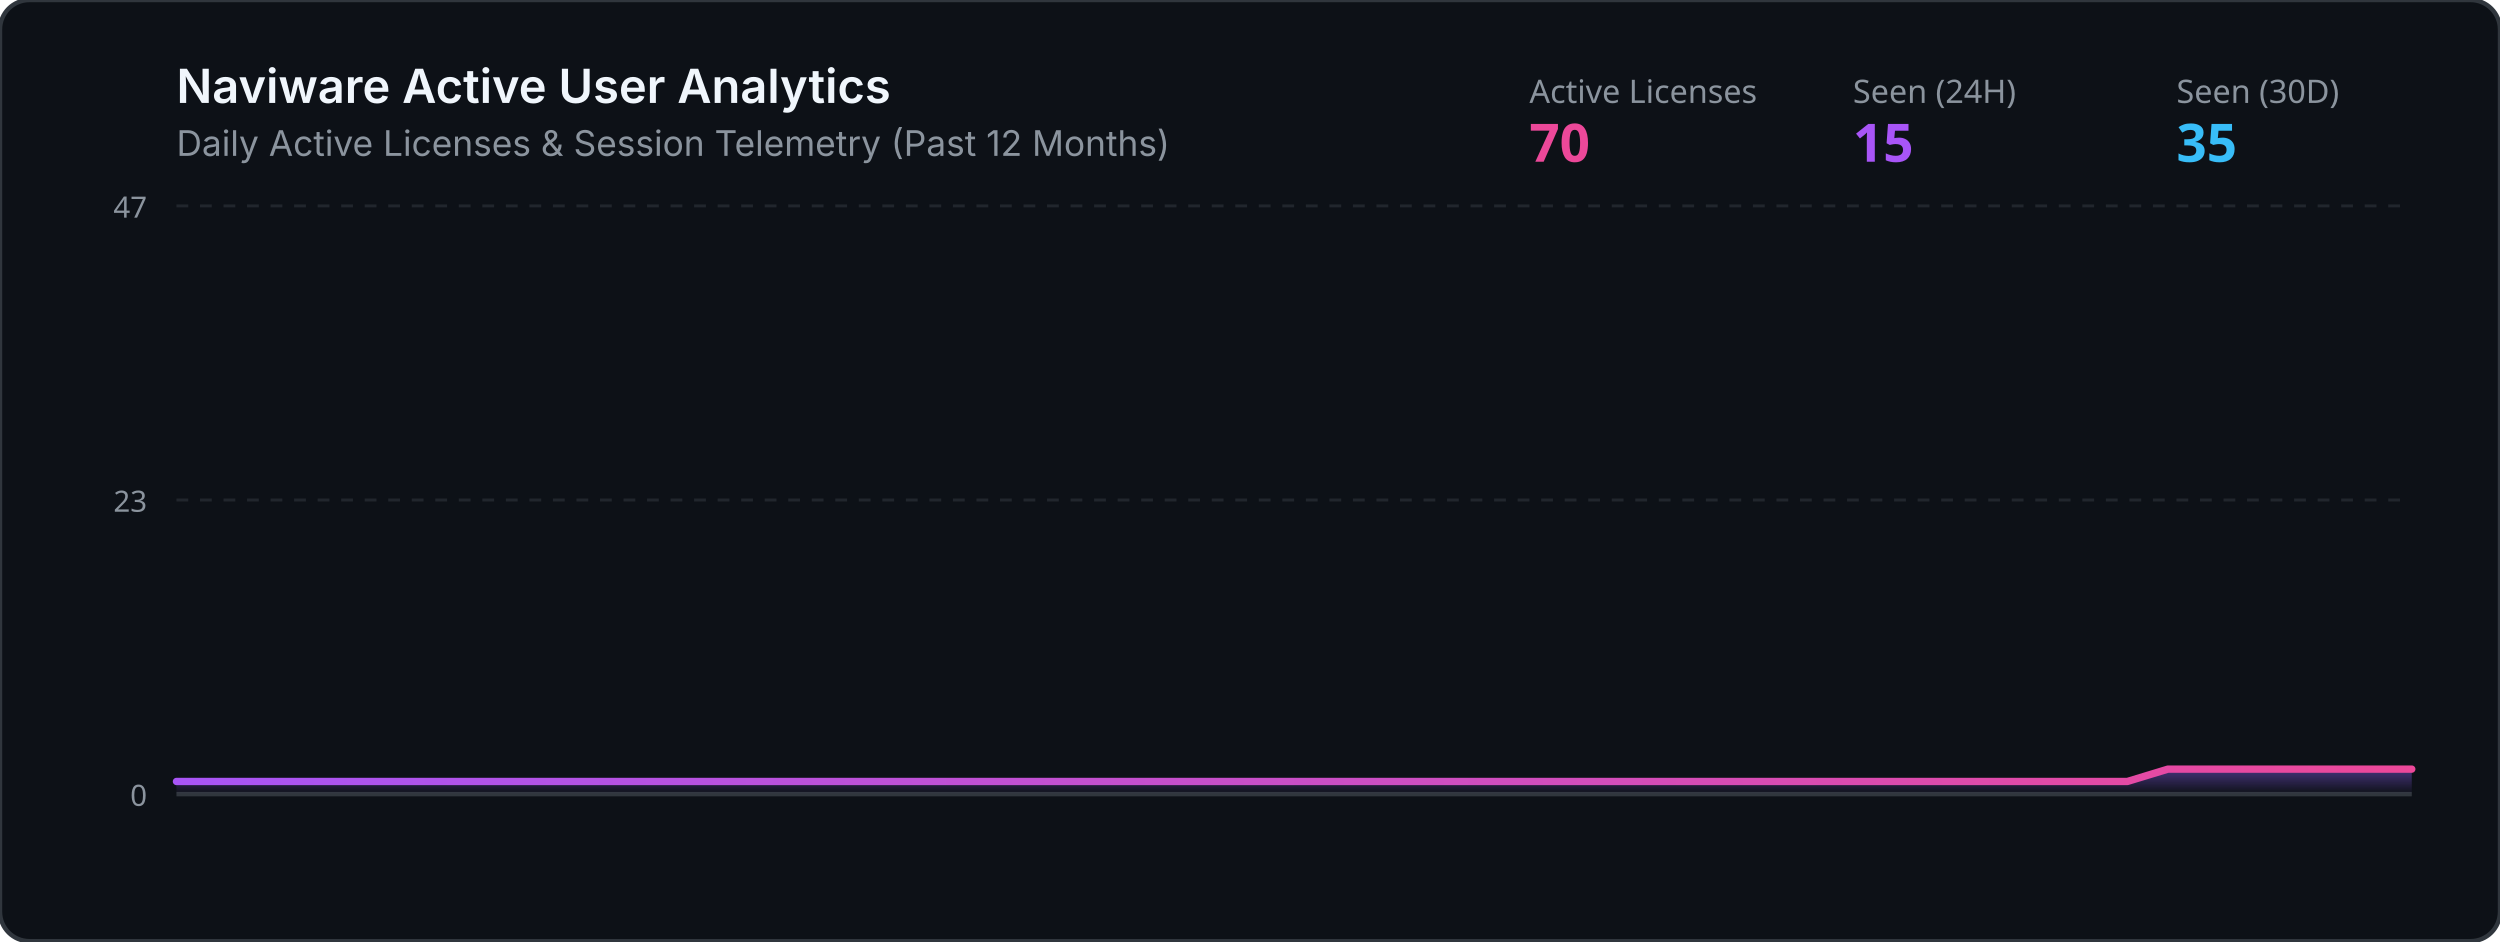
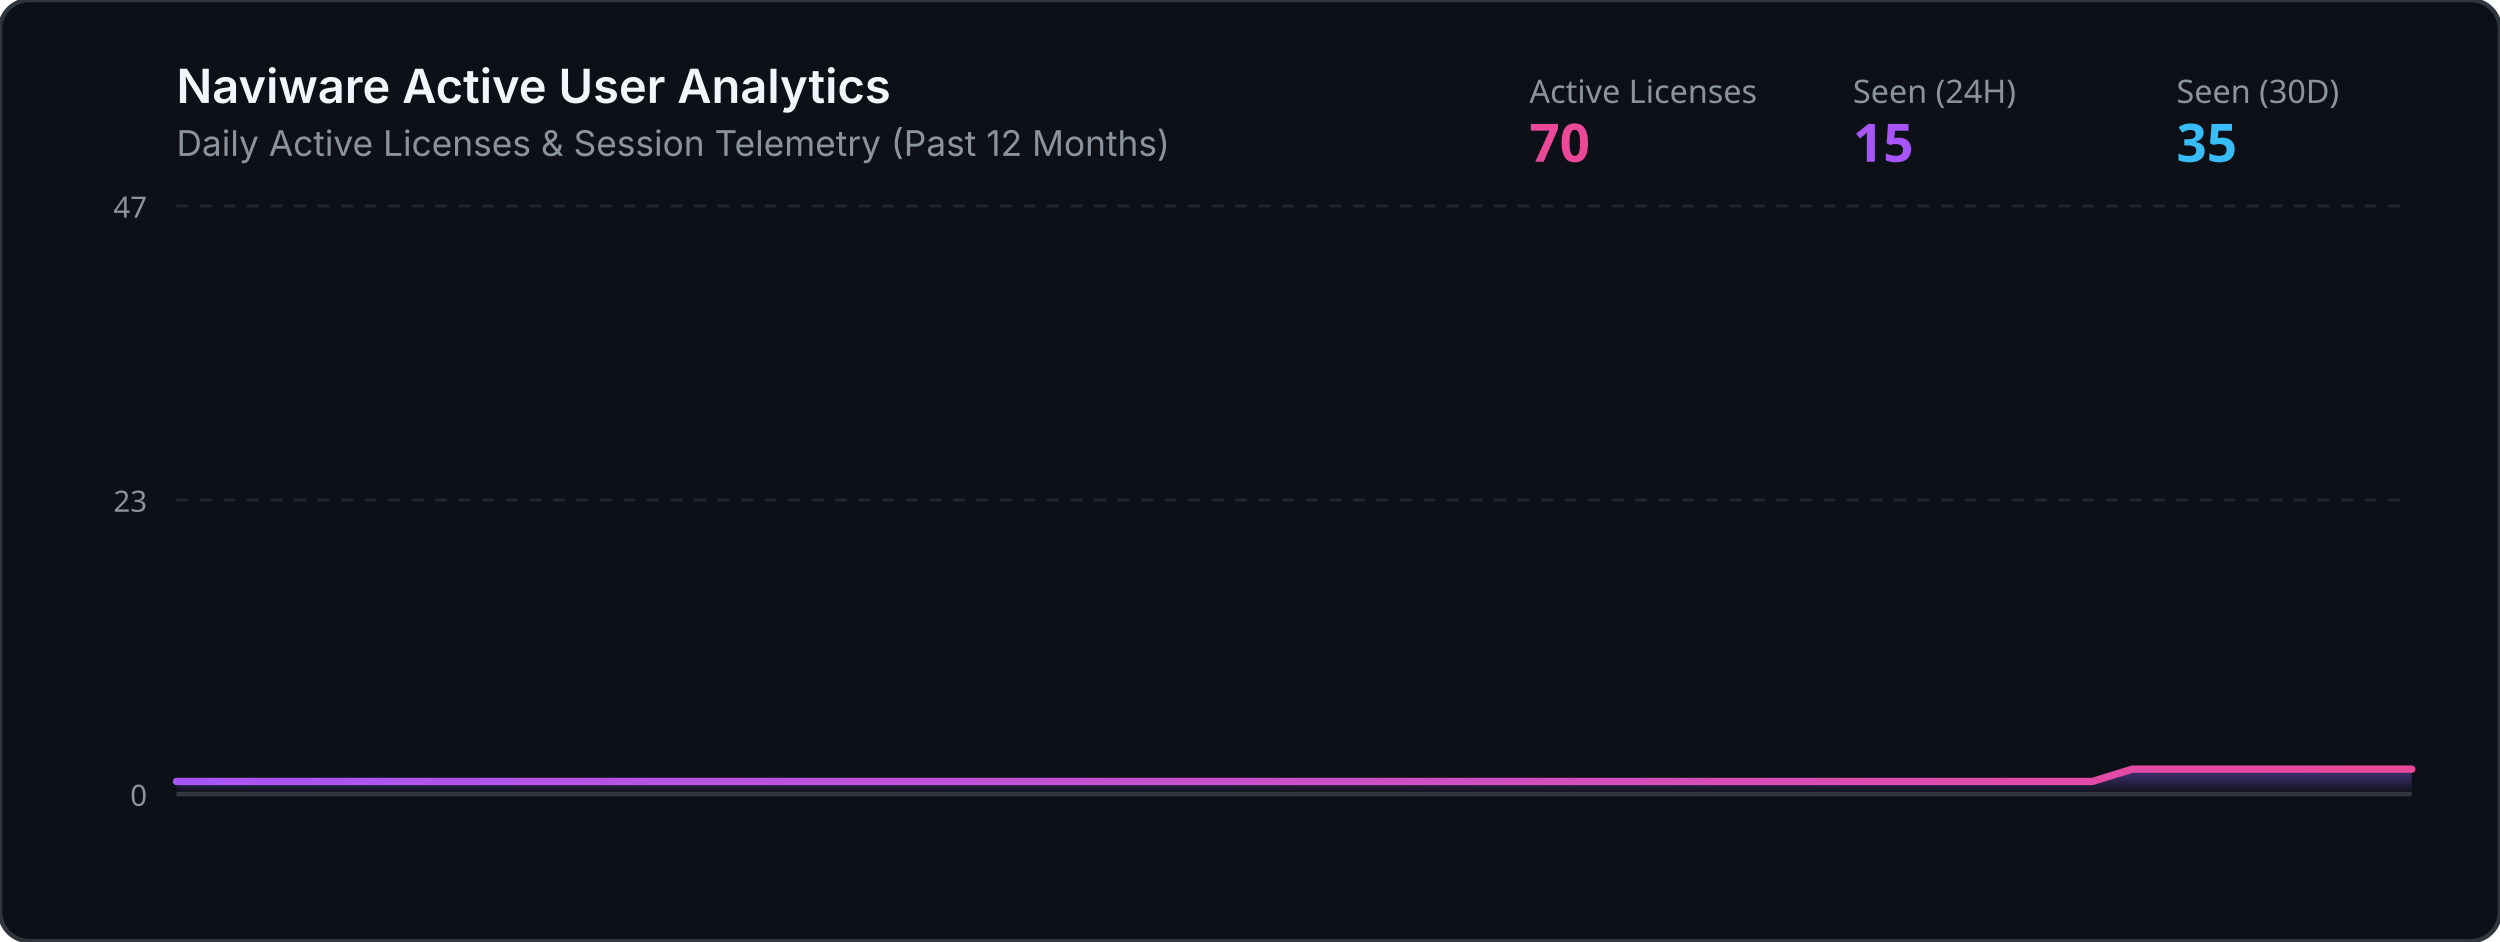
<svg xmlns="http://www.w3.org/2000/svg" viewBox="0 0 850 320" width="100%" height="320">
  <defs>
    <linearGradient id="grad" x1="0%" y1="0%" x2="0%" y2="100%">
      <stop offset="0%" stop-color="#8b5cf6" stop-opacity="0.45" />
      <stop offset="100%" stop-color="#8b5cf6" stop-opacity="0.0" />
    </linearGradient>
    <linearGradient id="lineGrad" x1="0%" y1="0%" x2="100%" y2="0%">
      <stop offset="0%" stop-color="#a855f7" />
      <stop offset="100%" stop-color="#ec4899" />
    </linearGradient>
  </defs>
  <rect width="850" height="320" rx="10" fill="#0d1117" stroke="#30363d" stroke-width="1.5" />
  <text x="60" y="35" fill="#f0f6fc" font-family="-apple-system,BlinkMacSystemFont,Segoe UI,sans-serif" font-size="16" font-weight="600">Naviware Active User Analytics</text>
  <text x="60" y="53" fill="#8b949e" font-family="-apple-system,BlinkMacSystemFont,Segoe UI,sans-serif" font-size="12">Daily Active Licenses &amp; Session Telemetry (Past 12 Months)</text>
  <text x="520" y="35" fill="#8b949e" font-family="sans-serif" font-size="11">Active Licenses</text>
  <text x="520" y="55" fill="#ec4899" font-family="sans-serif" font-size="18" font-weight="bold">70</text>
  <text x="630" y="35" fill="#8b949e" font-family="sans-serif" font-size="11">Seen (24H)</text>
  <text x="630" y="55" fill="#a855f7" font-family="sans-serif" font-size="18" font-weight="bold">15</text>
  <text x="740" y="35" fill="#8b949e" font-family="sans-serif" font-size="11">Seen (30D)</text>
  <text x="740" y="55" fill="#38bdf8" font-family="sans-serif" font-size="18" font-weight="bold">35</text>
  <line x1="60" y1="70" x2="820" y2="70" stroke="#21262d" stroke-width="1" stroke-dasharray="4" />
  <line x1="60" y1="170.0" x2="820" y2="170.0" stroke="#21262d" stroke-width="1" stroke-dasharray="4" />
  <line x1="60" y1="270" x2="820" y2="270" stroke="#30363d" stroke-width="1.5" />
  <text x="50" y="74" fill="#8b949e" font-family="sans-serif" font-size="10" text-anchor="end">47</text>
  <text x="50" y="174.0" fill="#8b949e" font-family="sans-serif" font-size="10" text-anchor="end">23</text>
  <text x="50" y="274" fill="#8b949e" font-family="sans-serif" font-size="10" text-anchor="end">0</text>
-   <polygon points="60,270 60.0,265.7 73.8,265.7 87.6,265.7 101.5,265.7 115.3,265.7 129.1,265.7 142.9,265.7 156.7,265.7 170.5,265.7 184.4,265.7 198.2,265.7 212.0,265.7 225.8,265.7 239.6,265.7 253.5,265.7 267.3,265.7 281.1,265.7 294.9,265.7 308.7,265.7 322.5,265.7 336.4,265.7 350.2,265.7 364.0,265.7 377.8,265.7 391.6,265.7 405.5,265.7 419.3,265.7 433.1,265.7 446.9,265.7 460.7,265.7 474.5,265.7 488.4,265.7 502.2,265.7 516.0,265.7 529.8,265.7 543.6,265.7 557.5,265.7 571.3,265.7 585.1,265.7 598.9,265.7 612.7,265.7 626.5,265.7 640.4,265.7 654.2,265.7 668.0,265.7 681.8,265.7 695.6,265.7 709.5,265.7 723.3,265.7 737.1,261.5 750.9,261.5 764.7,261.5 778.5,261.5 792.4,261.5 806.2,261.5 820.0,261.5 820,270" fill="url(#grad)" />
-   <polyline points="60.0,265.7 73.8,265.7 87.6,265.7 101.5,265.7 115.3,265.7 129.1,265.7 142.9,265.7 156.7,265.7 170.5,265.7 184.4,265.7 198.2,265.7 212.0,265.7 225.8,265.7 239.6,265.7 253.5,265.7 267.3,265.7 281.1,265.7 294.9,265.7 308.7,265.7 322.5,265.7 336.4,265.7 350.2,265.7 364.0,265.7 377.8,265.7 391.6,265.7 405.5,265.7 419.3,265.7 433.1,265.7 446.9,265.7 460.7,265.7 474.5,265.7 488.4,265.7 502.2,265.7 516.0,265.7 529.8,265.7 543.6,265.7 557.5,265.7 571.3,265.7 585.1,265.7 598.9,265.7 612.7,265.7 626.5,265.7 640.4,265.7 654.2,265.7 668.0,265.7 681.8,265.7 695.6,265.7 709.5,265.7 723.3,265.7 737.1,261.5 750.9,261.5 764.7,261.5 778.5,261.5 792.4,261.5 806.2,261.5 820.0,261.5" fill="none" stroke="url(#lineGrad)" stroke-width="2.5" stroke-linecap="round" stroke-linejoin="round" />
+   <polygon points="60,270 60.0,265.7 73.6,265.7 87.1,265.7 100.7,265.7 114.3,265.7 127.9,265.7 141.4,265.7 155.0,265.7 168.6,265.7 182.1,265.7 195.7,265.7 209.3,265.7 222.9,265.7 236.4,265.7 250.0,265.7 263.6,265.7 277.1,265.7 290.7,265.7 304.3,265.7 317.9,265.7 331.4,265.7 345.0,265.7 358.6,265.7 372.1,265.7 385.7,265.7 399.3,265.7 412.9,265.7 426.4,265.7 440.0,265.7 453.6,265.7 467.1,265.7 480.7,265.7 494.3,265.7 507.9,265.7 521.4,265.7 535.0,265.7 548.6,265.7 562.1,265.7 575.7,265.7 589.3,265.7 602.9,265.7 616.4,265.7 630.0,265.7 643.6,265.7 657.1,265.7 670.7,265.7 684.3,265.7 697.9,265.7 711.4,265.7 725.0,261.5 738.6,261.5 752.1,261.5 765.7,261.5 779.3,261.5 792.9,261.5 806.4,261.5 820.0,261.5 820,270" fill="url(#grad)" />
+   <polyline points="60.0,265.7 73.6,265.7 87.1,265.7 100.7,265.7 114.3,265.7 127.9,265.7 141.4,265.7 155.0,265.7 168.6,265.7 182.1,265.7 195.7,265.7 209.3,265.7 222.9,265.7 236.4,265.7 250.0,265.7 263.6,265.7 277.1,265.7 290.7,265.7 304.3,265.7 317.9,265.7 331.4,265.7 345.0,265.7 358.6,265.7 372.1,265.7 385.7,265.7 399.3,265.7 412.9,265.7 426.4,265.7 440.0,265.7 453.6,265.7 467.1,265.7 480.7,265.7 494.3,265.7 507.9,265.7 521.4,265.7 535.0,265.7 548.6,265.7 562.1,265.7 575.7,265.7 589.3,265.7 602.9,265.7 616.4,265.7 630.0,265.7 643.6,265.7 657.1,265.7 670.7,265.7 684.3,265.7 697.9,265.7 711.4,265.7 725.0,261.5 738.6,261.5 752.1,261.5 765.7,261.5 779.3,261.5 792.9,261.5 806.4,261.5 820.0,261.5" fill="none" stroke="url(#lineGrad)" stroke-width="2.5" stroke-linecap="round" stroke-linejoin="round" />
</svg>
